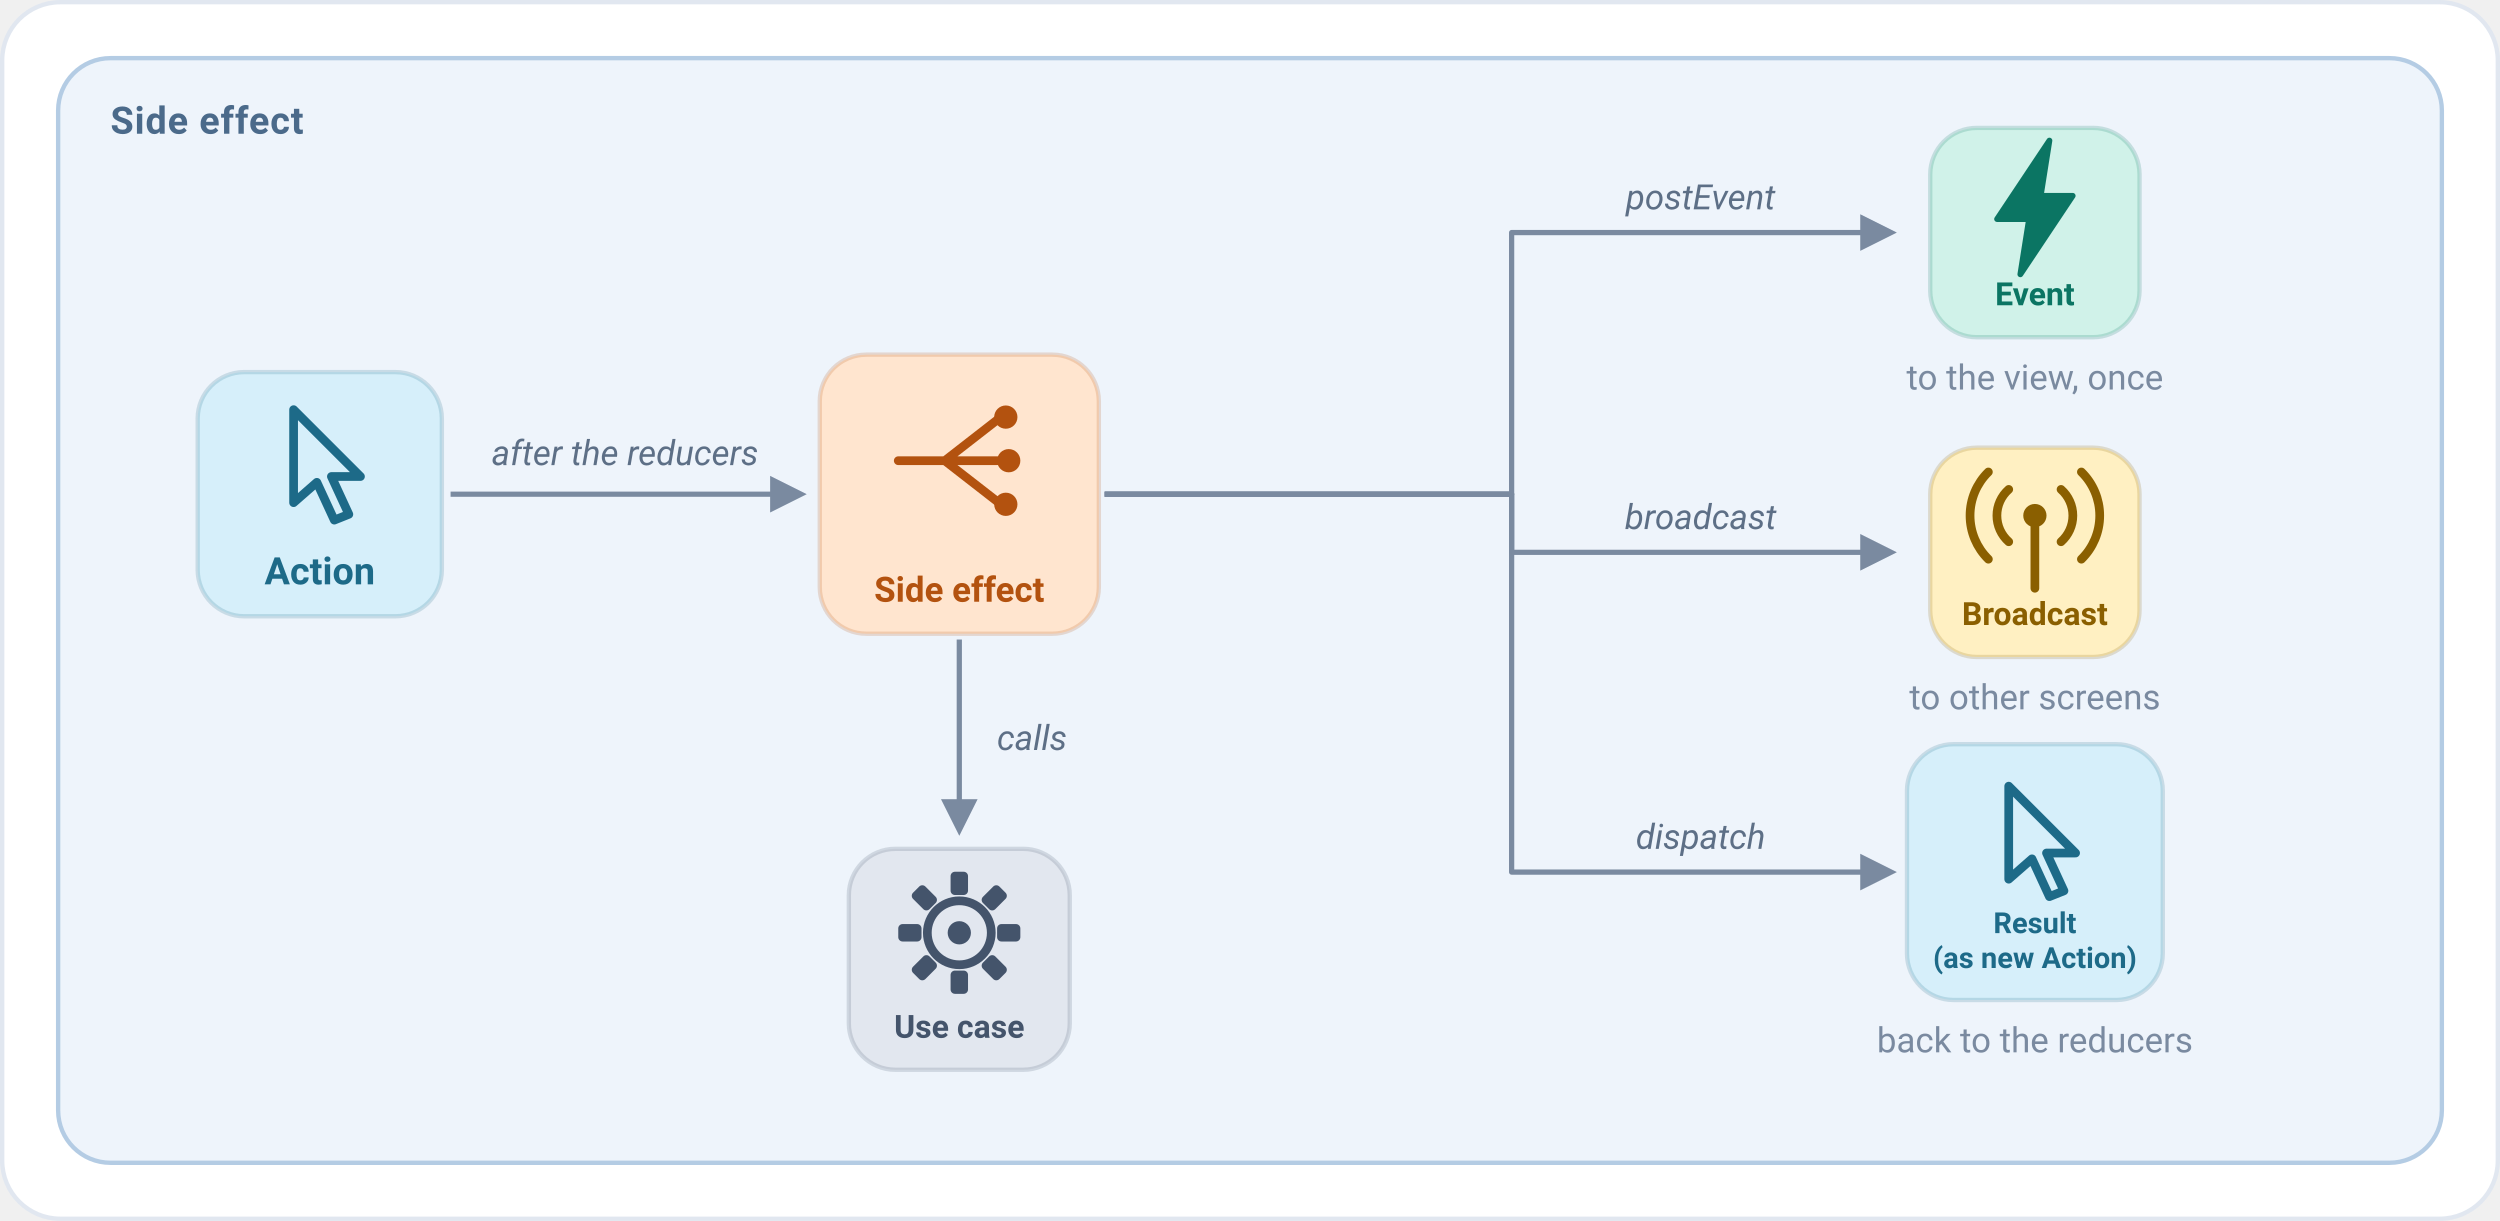
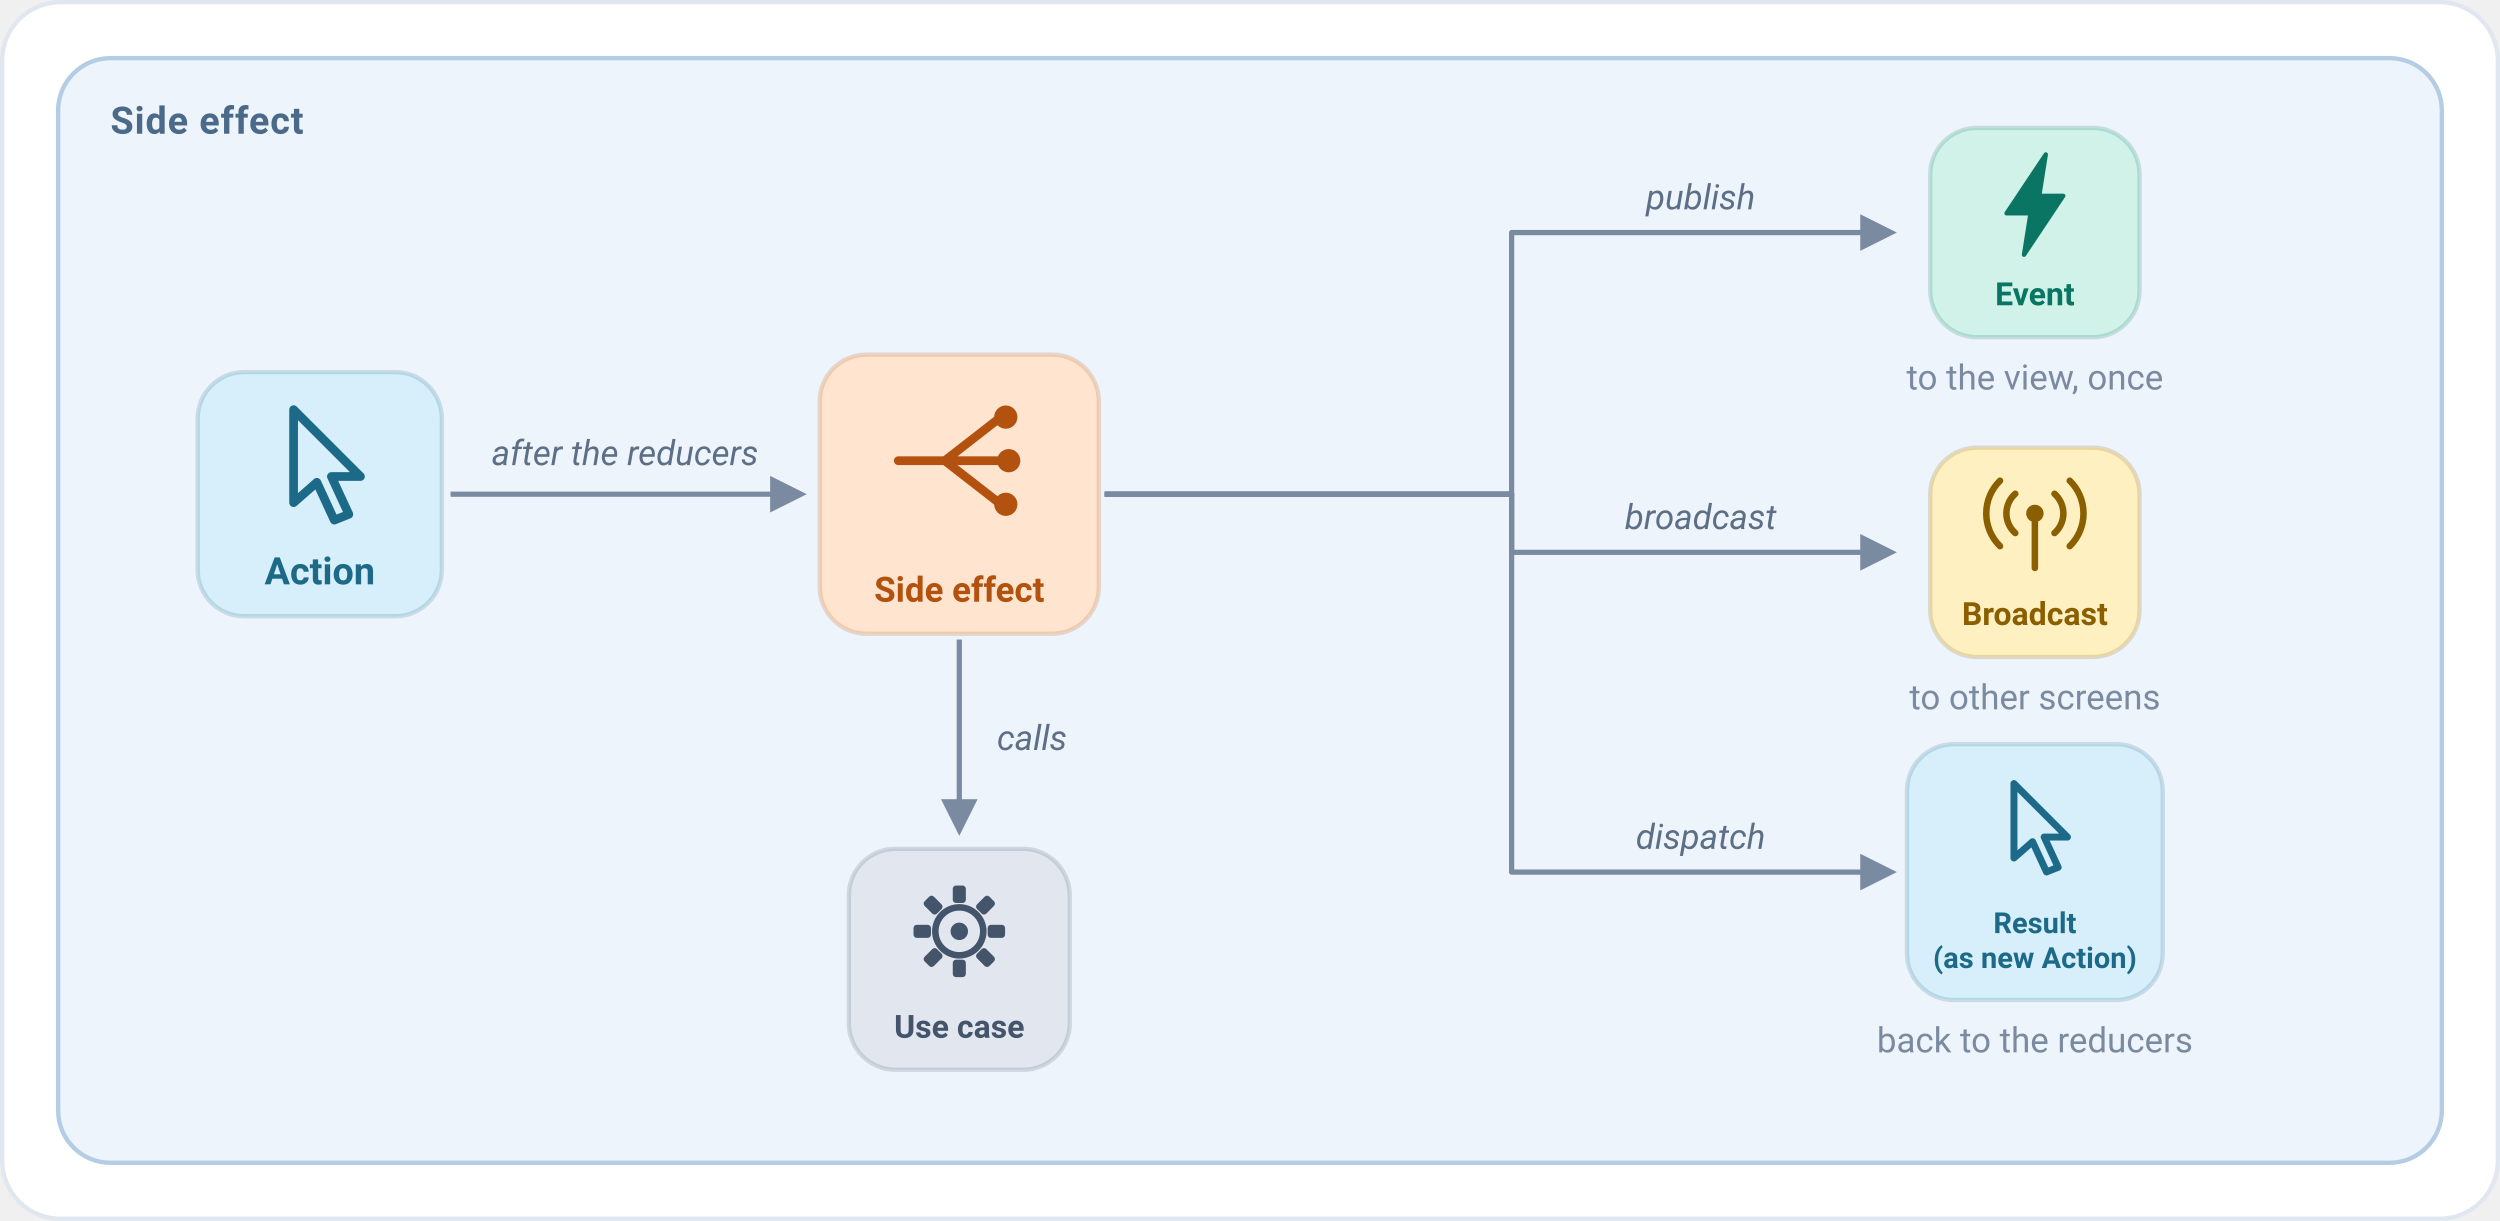
<svg xmlns="http://www.w3.org/2000/svg" viewBox="0 0 860 420" width="860" height="420" role="img" aria-label="A side effect runs the business logic and reports the result">
  <defs>
    <marker id="arrow" viewBox="0 0 10 10" refX="8" refY="5" markerWidth="7" markerHeight="7" orient="auto-start-reverse">
      <path d="M0,0 L10,5 L0,10 Z" fill="#7a8aa0" />
    </marker>
  </defs>
  <rect x="0.75" y="0.75" width="858.5" height="418.5" rx="20" fill="#FFFFFF" stroke="#E1E7F0" stroke-width="1.5" />
  <rect x="20" y="20" width="820" height="380" rx="18" fill="#EEF4FB" stroke="#B4CCE4" stroke-width="1.5" />
  <text x="38" y="46" font-family="-apple-system, BlinkMacSystemFont, 'Segoe UI', Roboto, Helvetica, Arial, sans-serif" font-size="13" font-weight="700" fill="#4b6a8a" letter-spacing="0.3">Side effect</text>
  <rect x="68.0" y="128.0" width="84" height="84" rx="16" fill="#D6EFFA" stroke="#1D6A88" stroke-opacity="0.18" stroke-width="1.5" />
  <g transform="translate(110,159.92)">
    <path d="M-9,-19 V13 L-1,6 L5,19 L10,17 L4,4 H14 Z" fill="none" stroke="#1D6A88" stroke-width="3" stroke-linejoin="round" />
  </g>
  <text x="110" y="201.0" text-anchor="middle" font-family="-apple-system, BlinkMacSystemFont, 'Segoe UI', Roboto, Helvetica, Arial, sans-serif" font-size="13" font-weight="600" fill="#1D6A88">Action</text>
  <path d="M155,170 L275,170" fill="none" stroke="#7a8aa0" stroke-width="1.8" stroke-linejoin="round" marker-end="url(#arrow)" />
  <text x="215" y="160" text-anchor="middle" font-family="-apple-system, BlinkMacSystemFont, 'Segoe UI', Roboto, Helvetica, Arial, sans-serif" font-size="12" font-style="italic" fill="#5d6f86">after the reducers</text>
  <rect x="282.0" y="122.0" width="96" height="96" rx="16" fill="#FFE5CF" stroke="#B3520F" stroke-opacity="0.18" stroke-width="1.5" />
  <g transform="translate(330,158.48)">
    <path d="M-21,0 H-5 M-5,0 L13,-14 M-5,0 H13 M-5,0 L13,14" fill="none" stroke="#B3520F" stroke-width="3" stroke-linecap="round" stroke-linejoin="round" />
    <circle cx="16" cy="-15" r="4" fill="#B3520F" />
    <circle cx="17" cy="0" r="4" fill="#B3520F" />
    <circle cx="16" cy="15" r="4" fill="#B3520F" />
  </g>
  <text x="330" y="207.0" text-anchor="middle" font-family="-apple-system, BlinkMacSystemFont, 'Segoe UI', Roboto, Helvetica, Arial, sans-serif" font-size="12" font-weight="600" fill="#B3520F">Side effect</text>
  <path d="M330,220 L330,285" fill="none" stroke="#7a8aa0" stroke-width="1.8" stroke-linejoin="round" marker-end="url(#arrow)" />
  <text x="355" y="258" text-anchor="middle" font-family="-apple-system, BlinkMacSystemFont, 'Segoe UI', Roboto, Helvetica, Arial, sans-serif" font-size="12" font-style="italic" fill="#5d6f86">calls</text>
  <rect x="292.0" y="292.0" width="76" height="76" rx="16" fill="#E2E7EF" stroke="#44546B" stroke-opacity="0.18" stroke-width="1.5" />
-   <g transform="translate(330,320.88)">
+   <g transform="translate(330,320.38) scale(0.75)">
    <circle cx="0" cy="0" r="11" fill="none" stroke="#44546B" stroke-width="3" />
    <circle cx="0" cy="0" r="4" fill="#44546B" />
    <rect x="-3" y="-21" width="6" height="8" rx="1.5" fill="#44546B" transform="rotate(0)" />
    <rect x="-3" y="-21" width="6" height="8" rx="1.5" fill="#44546B" transform="rotate(45)" />
    <rect x="-3" y="-21" width="6" height="8" rx="1.5" fill="#44546B" transform="rotate(90)" />
    <rect x="-3" y="-21" width="6" height="8" rx="1.5" fill="#44546B" transform="rotate(135)" />
    <rect x="-3" y="-21" width="6" height="8" rx="1.5" fill="#44546B" transform="rotate(180)" />
    <rect x="-3" y="-21" width="6" height="8" rx="1.5" fill="#44546B" transform="rotate(225)" />
    <rect x="-3" y="-21" width="6" height="8" rx="1.5" fill="#44546B" transform="rotate(270)" />
    <rect x="-3" y="-21" width="6" height="8" rx="1.5" fill="#44546B" transform="rotate(315)" />
  </g>
  <text x="330" y="357.0" text-anchor="middle" font-family="-apple-system, BlinkMacSystemFont, 'Segoe UI', Roboto, Helvetica, Arial, sans-serif" font-size="11" font-weight="600" fill="#44546B">Use case</text>
  <path d="M380,170 L520,170 L520,80 L650,80" fill="none" stroke="#7a8aa0" stroke-width="1.8" stroke-linejoin="round" marker-end="url(#arrow)" />
-   <text x="585" y="72" text-anchor="middle" font-family="-apple-system, BlinkMacSystemFont, 'Segoe UI', Roboto, Helvetica, Arial, sans-serif" font-size="12" font-weight="400" fill="#5d6f86" font-style="italic">postEvent</text>
+   <text x="585" y="72" text-anchor="middle" font-family="-apple-system, BlinkMacSystemFont, 'Segoe UI', Roboto, Helvetica, Arial, sans-serif" font-size="12" font-weight="400" fill="#5d6f86" font-style="italic">publish</text>
  <rect x="664.0" y="44.0" width="72" height="72" rx="16" fill="#D0F2E9" stroke="#0B7563" stroke-opacity="0.18" stroke-width="1.5" />
-   <g transform="translate(700,71.36)">
+   <g transform="translate(700,70.38) scale(0.75)">
    <path d="M5,-23 L-13,4 H-2 L-5,23 L13,-4 H2 Z" fill="#0B7563" stroke="#0B7563" stroke-width="2" stroke-linejoin="round" />
  </g>
  <text x="700" y="105.0" text-anchor="middle" font-family="-apple-system, BlinkMacSystemFont, 'Segoe UI', Roboto, Helvetica, Arial, sans-serif" font-size="11" font-weight="600" fill="#0B7563">Event</text>
  <text x="700" y="134.0" text-anchor="middle" font-family="-apple-system, BlinkMacSystemFont, 'Segoe UI', Roboto, Helvetica, Arial, sans-serif" font-size="12" fill="#7a8aa0">to the view, once</text>
  <path d="M380,170 L520,170 L520,190 L650,190" fill="none" stroke="#7a8aa0" stroke-width="1.8" stroke-linejoin="round" marker-end="url(#arrow)" />
  <text x="585" y="182" text-anchor="middle" font-family="-apple-system, BlinkMacSystemFont, 'Segoe UI', Roboto, Helvetica, Arial, sans-serif" font-size="12" font-weight="400" fill="#5d6f86" font-style="italic">broadcast</text>
  <rect x="664.0" y="154.0" width="72" height="72" rx="16" fill="#FFF0C2" stroke="#8A5F00" stroke-opacity="0.18" stroke-width="1.5" />
-   <g transform="translate(700,181.36)">
+   <g transform="translate(700,179.62) scale(0.75)">
    <circle cx="0" cy="-4" r="4" fill="#8A5F00" />
    <path d="M0,0 V21" stroke="#8A5F00" stroke-width="3" stroke-linecap="round" />
    <path d="M-9,-13 A12,12 0 0 0 -9,5 M9,-13 A12,12 0 0 1 9,5 M-16,-19 A21,21 0 0 0 -16,11 M16,-19 A21,21 0 0 1 16,11" fill="none" stroke="#8A5F00" stroke-width="3" stroke-linecap="round" />
  </g>
  <text x="700" y="215.0" text-anchor="middle" font-family="-apple-system, BlinkMacSystemFont, 'Segoe UI', Roboto, Helvetica, Arial, sans-serif" font-size="11" font-weight="600" fill="#8A5F00">Broadcast</text>
  <text x="700" y="244.0" text-anchor="middle" font-family="-apple-system, BlinkMacSystemFont, 'Segoe UI', Roboto, Helvetica, Arial, sans-serif" font-size="12" fill="#7a8aa0">to other screens</text>
  <path d="M380,170 L520,170 L520,300 L650,300" fill="none" stroke="#7a8aa0" stroke-width="1.8" stroke-linejoin="round" marker-end="url(#arrow)" />
  <text x="585" y="292" text-anchor="middle" font-family="-apple-system, BlinkMacSystemFont, 'Segoe UI', Roboto, Helvetica, Arial, sans-serif" font-size="12" font-weight="400" fill="#5d6f86" font-style="italic">dispatch</text>
  <rect x="656.0" y="256.0" width="88" height="88" rx="16" fill="#D6EFFA" stroke="#1D6A88" stroke-opacity="0.18" stroke-width="1.5" />
-   <g transform="translate(700,289.44)">
+   <g transform="translate(700,284.75) scale(0.8)">
    <path d="M-9,-19 V13 L-1,6 L5,19 L10,17 L4,4 H14 Z" fill="none" stroke="#1D6A88" stroke-width="3" stroke-linejoin="round" />
  </g>
  <text x="700" y="321.0" text-anchor="middle" font-family="-apple-system, BlinkMacSystemFont, 'Segoe UI', Roboto, Helvetica, Arial, sans-serif" font-size="10" font-weight="600" fill="#1D6A88">Result</text>
  <text x="700" y="333.0" text-anchor="middle" font-family="-apple-system, BlinkMacSystemFont, 'Segoe UI', Roboto, Helvetica, Arial, sans-serif" font-size="10" font-weight="600" fill="#1D6A88">(as new Action)</text>
  <text x="700" y="362.0" text-anchor="middle" font-family="-apple-system, BlinkMacSystemFont, 'Segoe UI', Roboto, Helvetica, Arial, sans-serif" font-size="12" fill="#7a8aa0">back to the reducers</text>
</svg>
